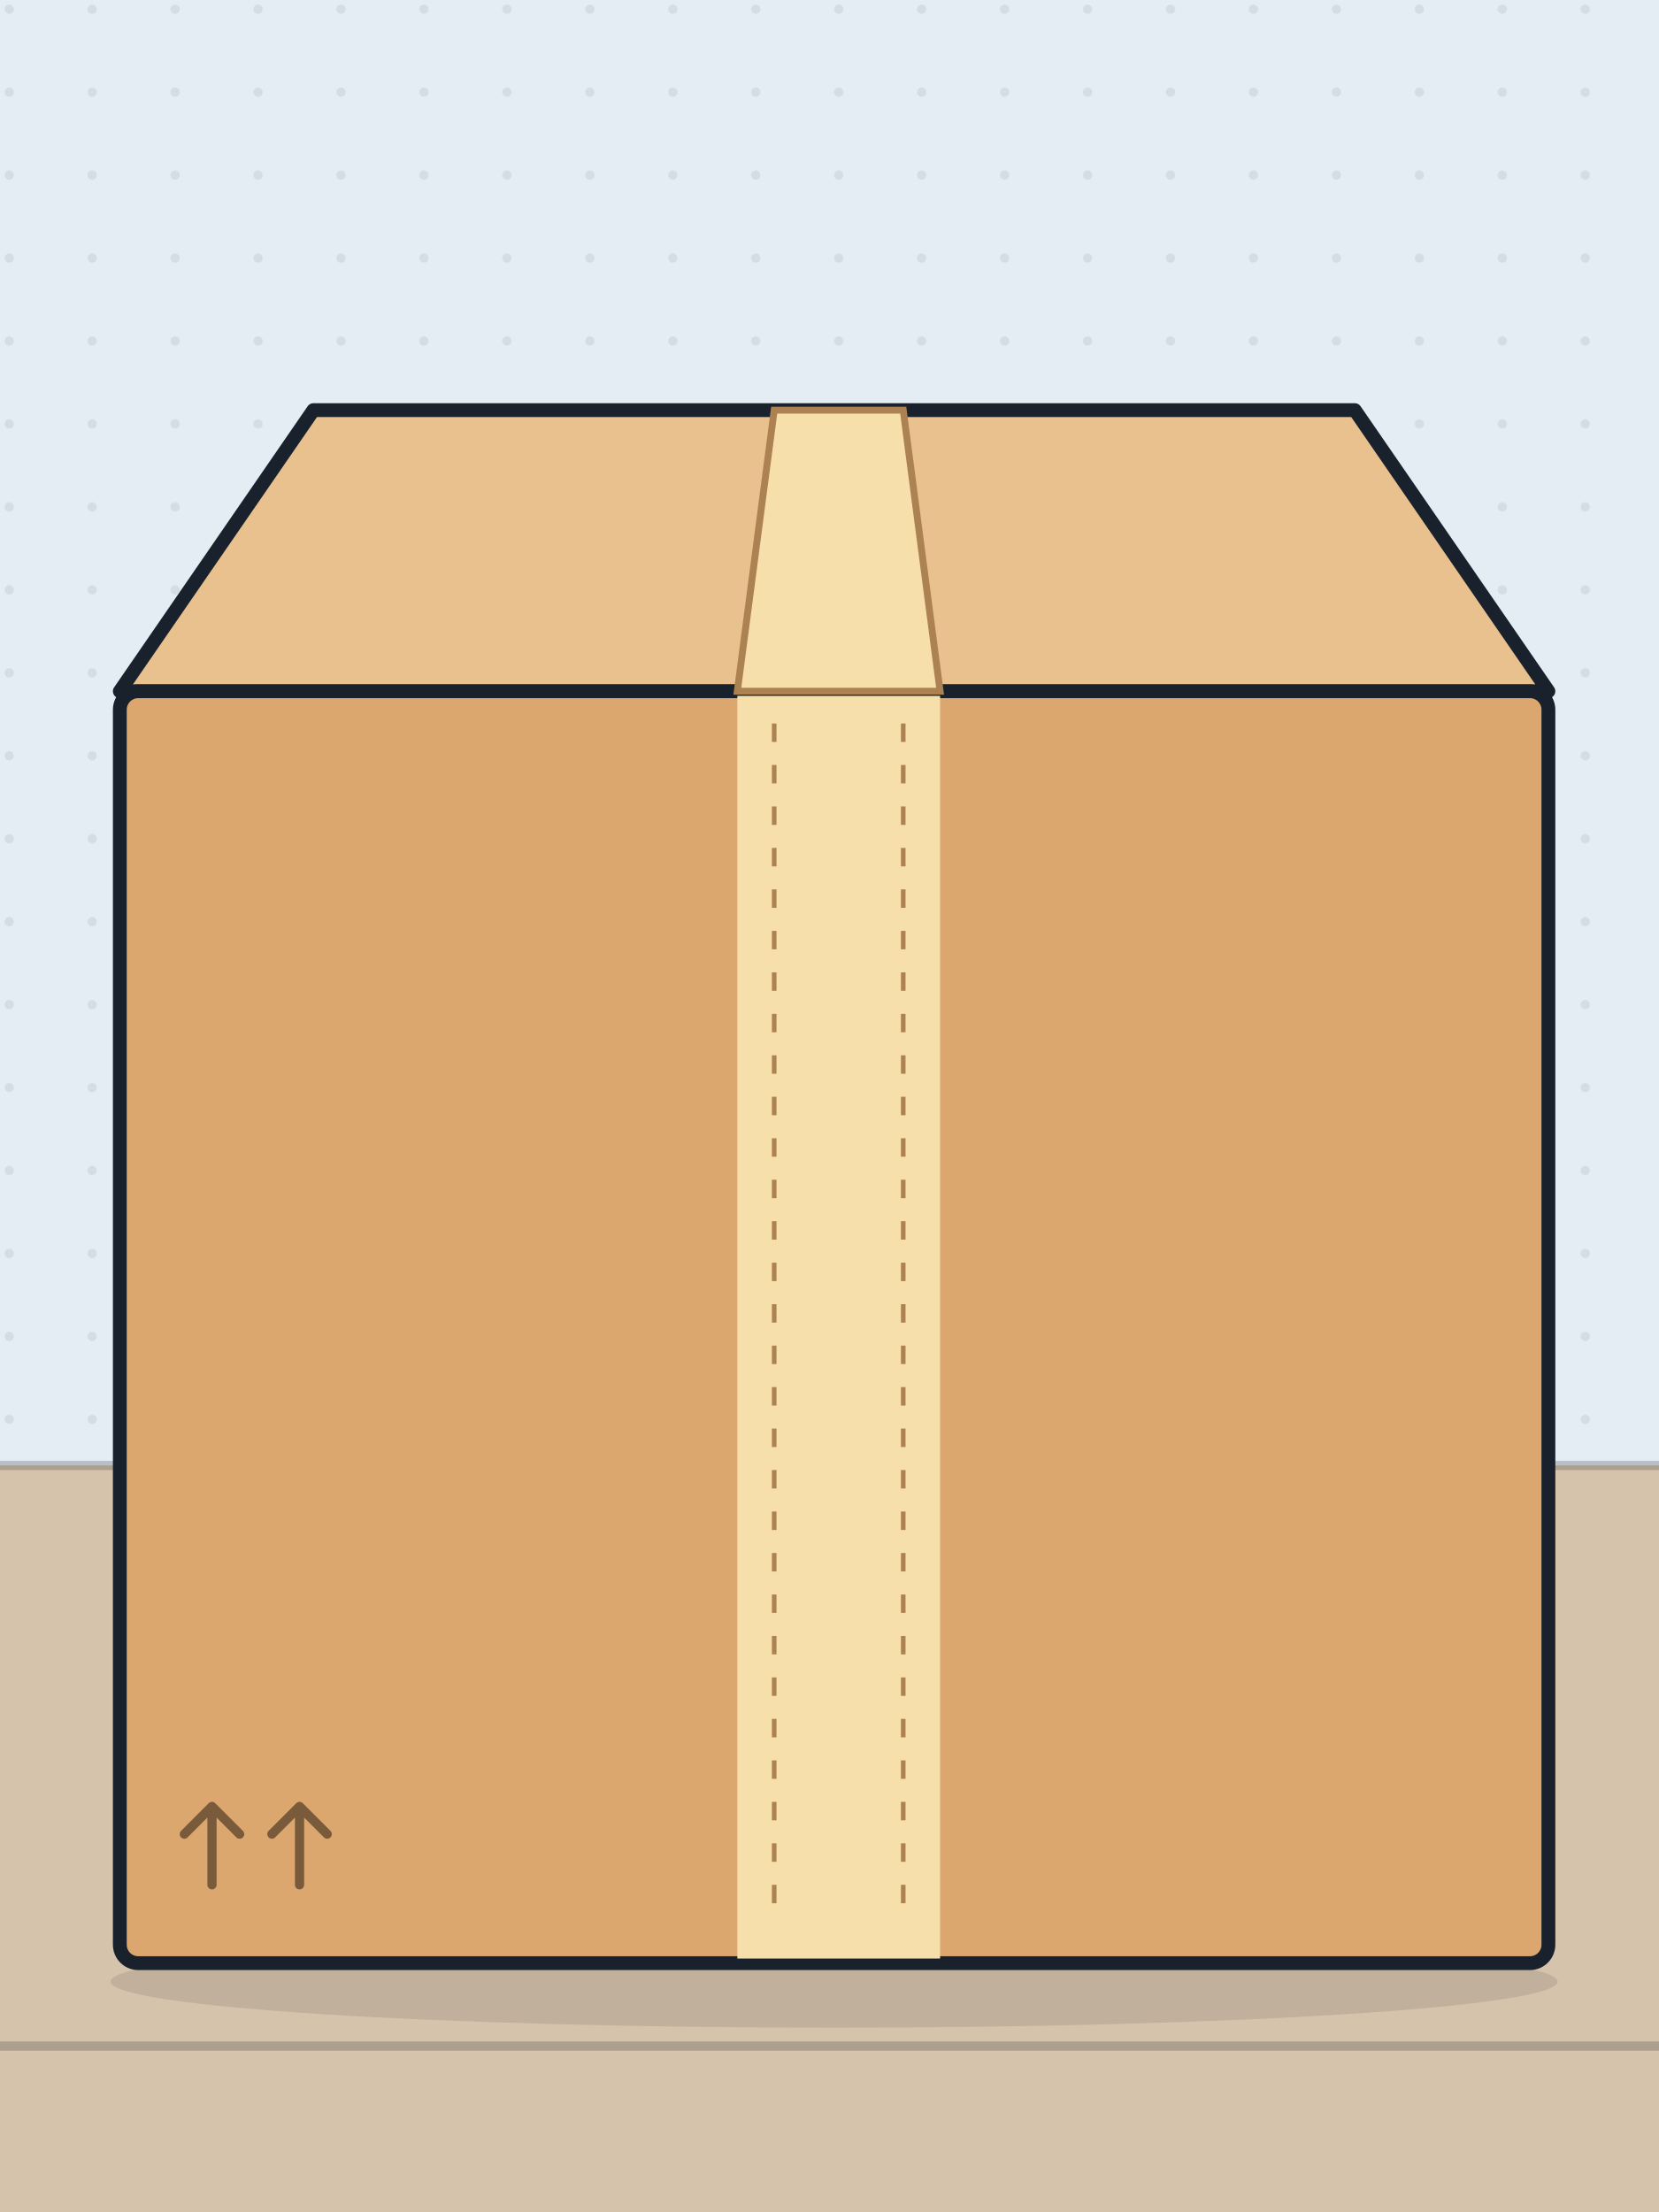
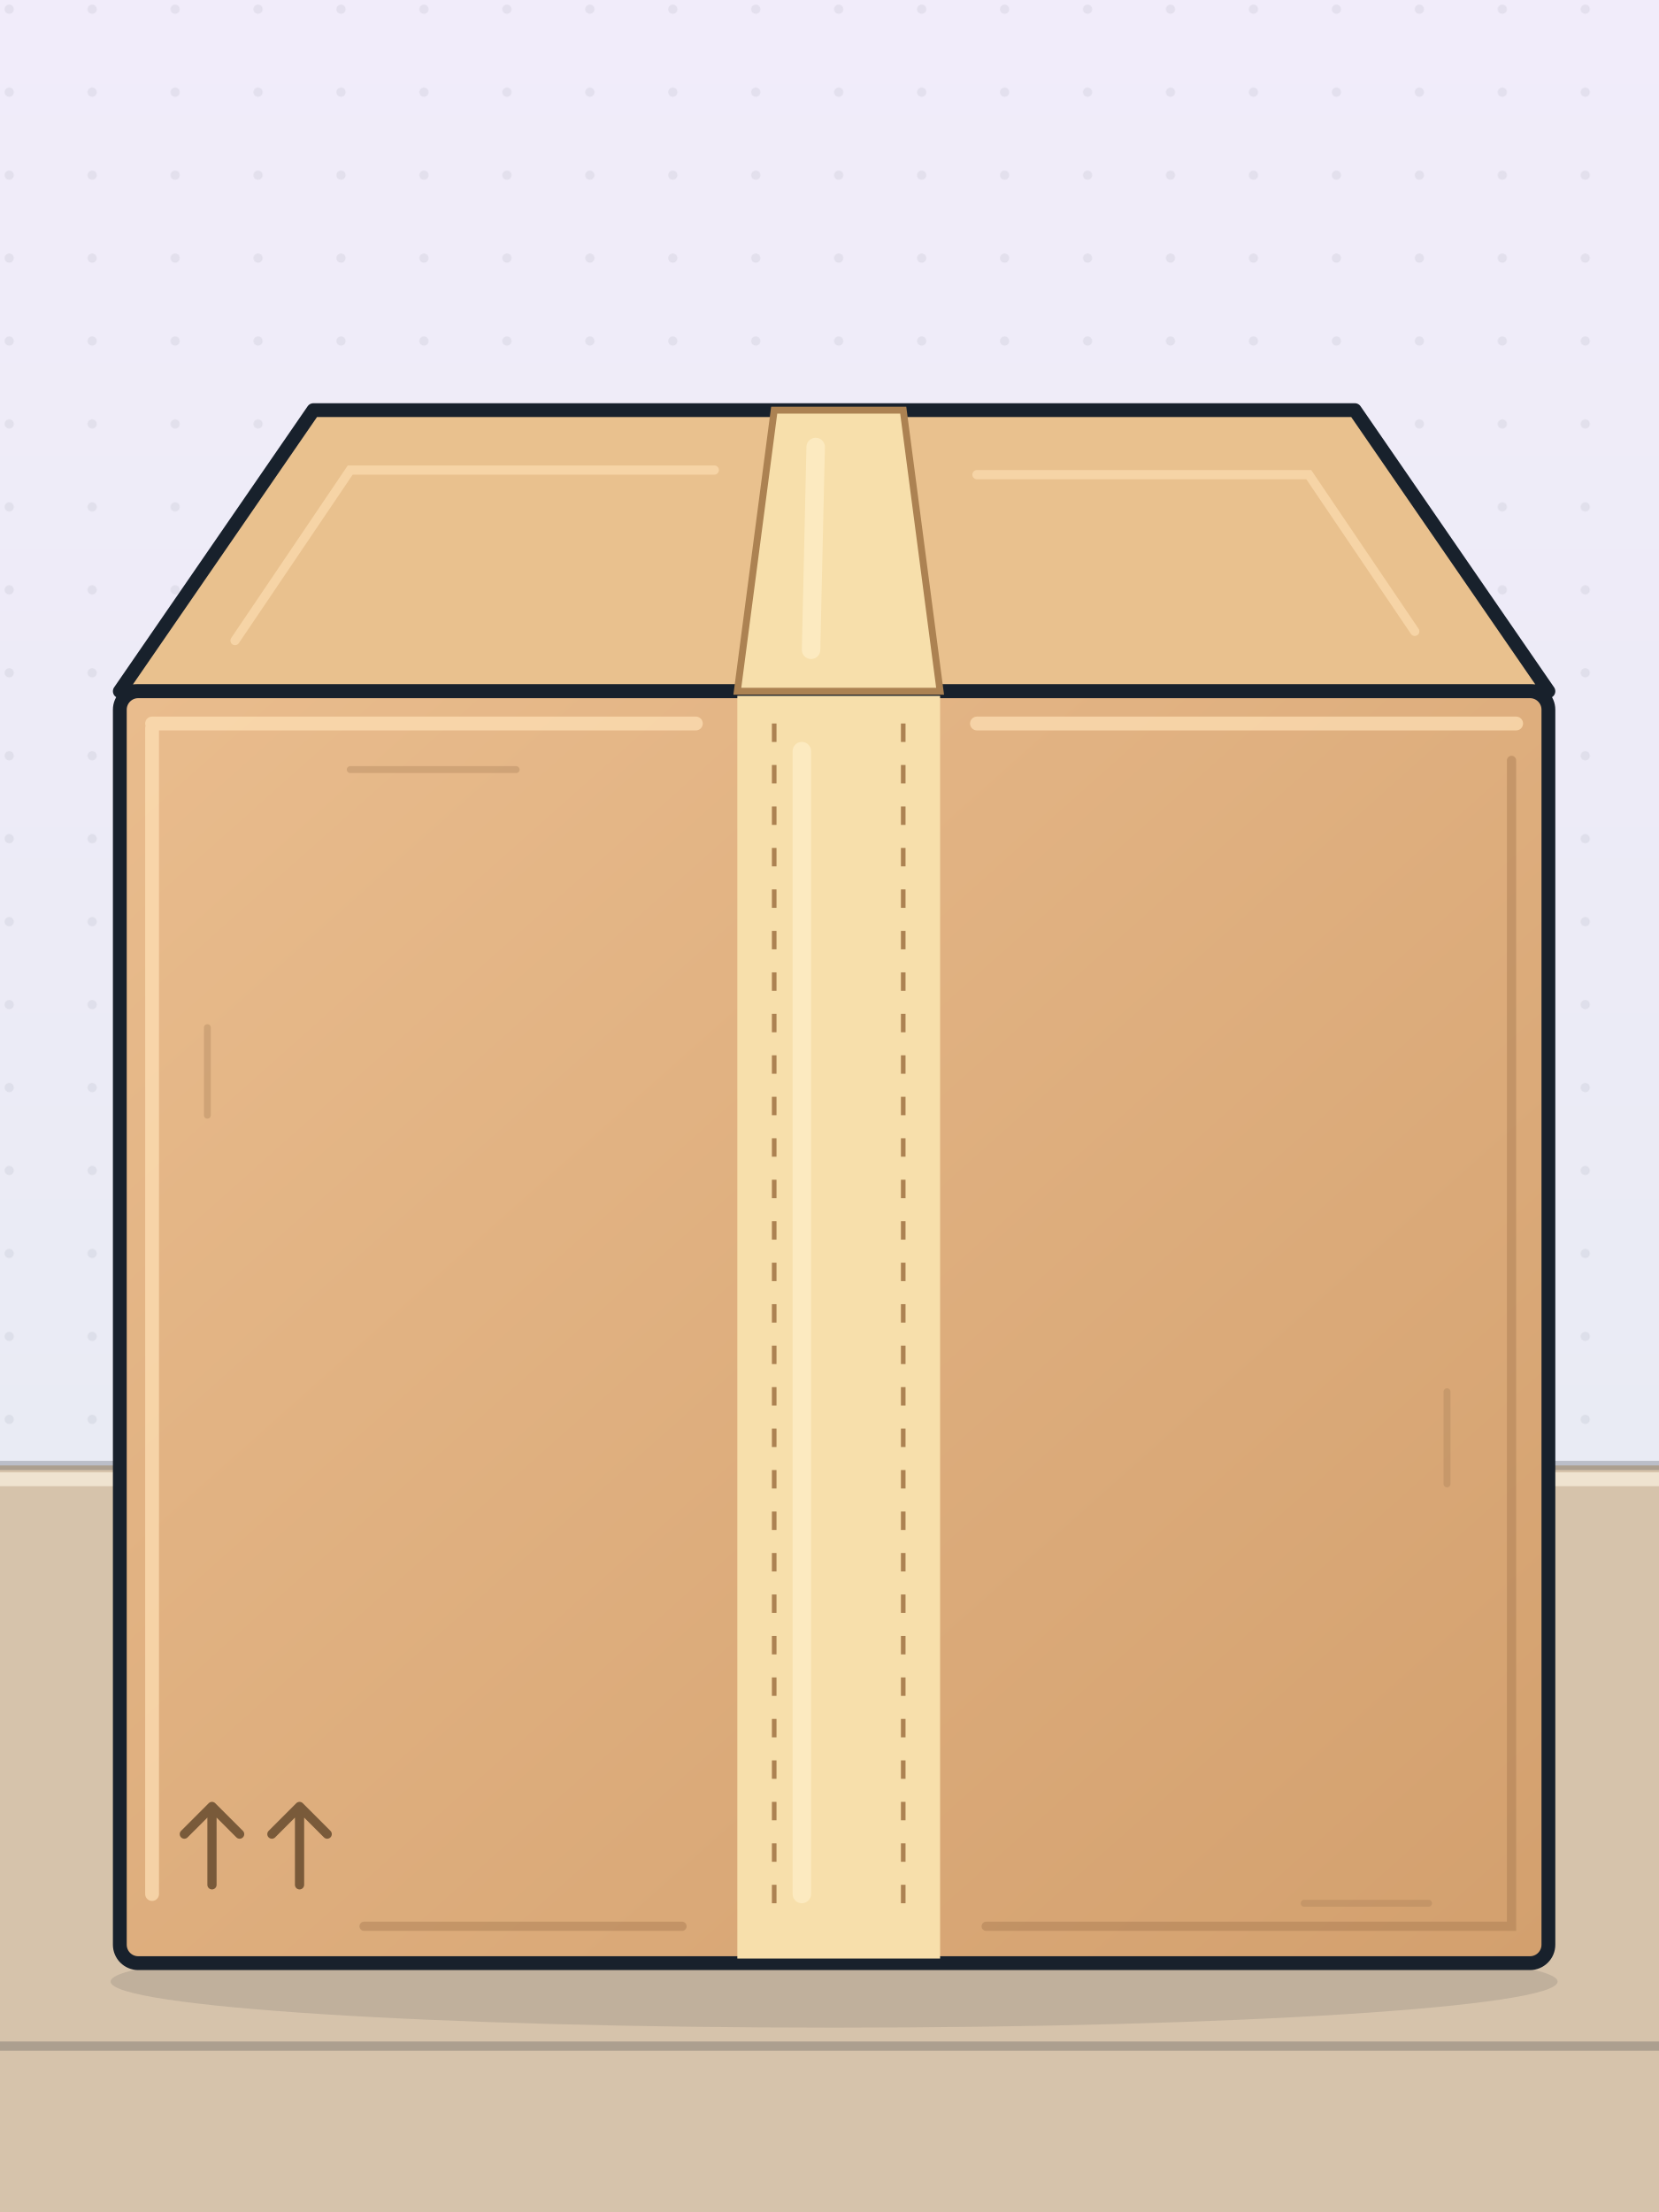
<svg xmlns="http://www.w3.org/2000/svg" width="720" height="960" viewBox="0 0 360 480">
  <defs>
    <pattern id="wall" width="18" height="18" patternUnits="userSpaceOnUse">
-       <circle cx="2" cy="2" r="1" fill="#18212c" opacity=".08" />
+       <circle cx="2" cy="2" r="1" fill="#18212c" opacity=".06" />
    </pattern>
+     <linearGradient id="cardboard" x2="1" y2="1">
+       <stop stop-color="#e9bc8d" />
+       <stop offset="1" stop-color="#d3a06e" />
+     </linearGradient>
+     <linearGradient id="wall-light" x2="0" y2="1">
+       <stop stop-color="#f1ecfa" />
+       <stop offset="1" stop-color="#e5eaf1" />
+     </linearGradient>
  </defs>
-   <rect width="360" height="480" fill="#e4ecf4" />
+   <rect width="360" height="480" fill="url(#wall-light)" />
  <rect width="360" height="318" fill="url(#wall)" />
  <path d="M0 318H360V480H0Z" fill="#d6c3ab" />
  <path d="M0 318H360M0 444H360" stroke="#18212c" stroke-width="2" opacity=".22" />
+   <path d="M0 321H360" stroke="#fff9e9" stroke-width="3" opacity=".6" />
  <ellipse cx="181" cy="430" rx="157" ry="10" fill="#18212c" opacity=".12" />
  <path d="M26 150L68 89H294L336 150Z" fill="#e9c18e" stroke="#18212c" stroke-width="3" stroke-linejoin="round" />
-   <rect x="26" y="150" width="310" height="276" rx="4" fill="#dba76f" stroke="#18212c" stroke-width="3" />
+   <rect x="26" y="150" width="310" height="276" rx="4" fill="url(#cardboard)" stroke="#18212c" stroke-width="3" />
+   <path d="M33 157H151M212 157H329M33 158V411" fill="none" stroke="#ffe1b6" stroke-width="3" stroke-linecap="round" opacity=".7" />
+   <path d="M328 165V418H214M148 418H79" fill="none" stroke="#9f744c" stroke-width="2" stroke-linecap="round" opacity=".4" />
  <path d="M168 89H196L204 150H160Z" fill="#f7dfab" stroke="#ac8252" stroke-width="1.5" />
  <path d="M160 151H204V425H160Z" fill="#f7dfab" />
  <path d="M168 157V415M196 157V415" stroke="#ac8252" stroke-width="1" stroke-dasharray="4 5" />
+   <path d="M177 97L176 141M174 163V411" stroke="#fff2cf" stroke-width="4" stroke-linecap="round" opacity=".6" />
+   <path d="M51 139L76 102H155M212 103H284L307 137" fill="none" stroke="#ffe1b6" stroke-width="2" stroke-linecap="round" opacity=".6" />
+   <path d="M76 167H112M45 223V242M314 302V322M283 413H310" stroke="#a77e55" stroke-width="1.5" stroke-linecap="round" opacity=".35" />
  <path d="M46 409V392M40 398L46 392L52 398M65 409V392M59 398L65 392L71 398" fill="none" stroke="#795a3a" stroke-width="2" stroke-linecap="round" stroke-linejoin="round" />
</svg>
